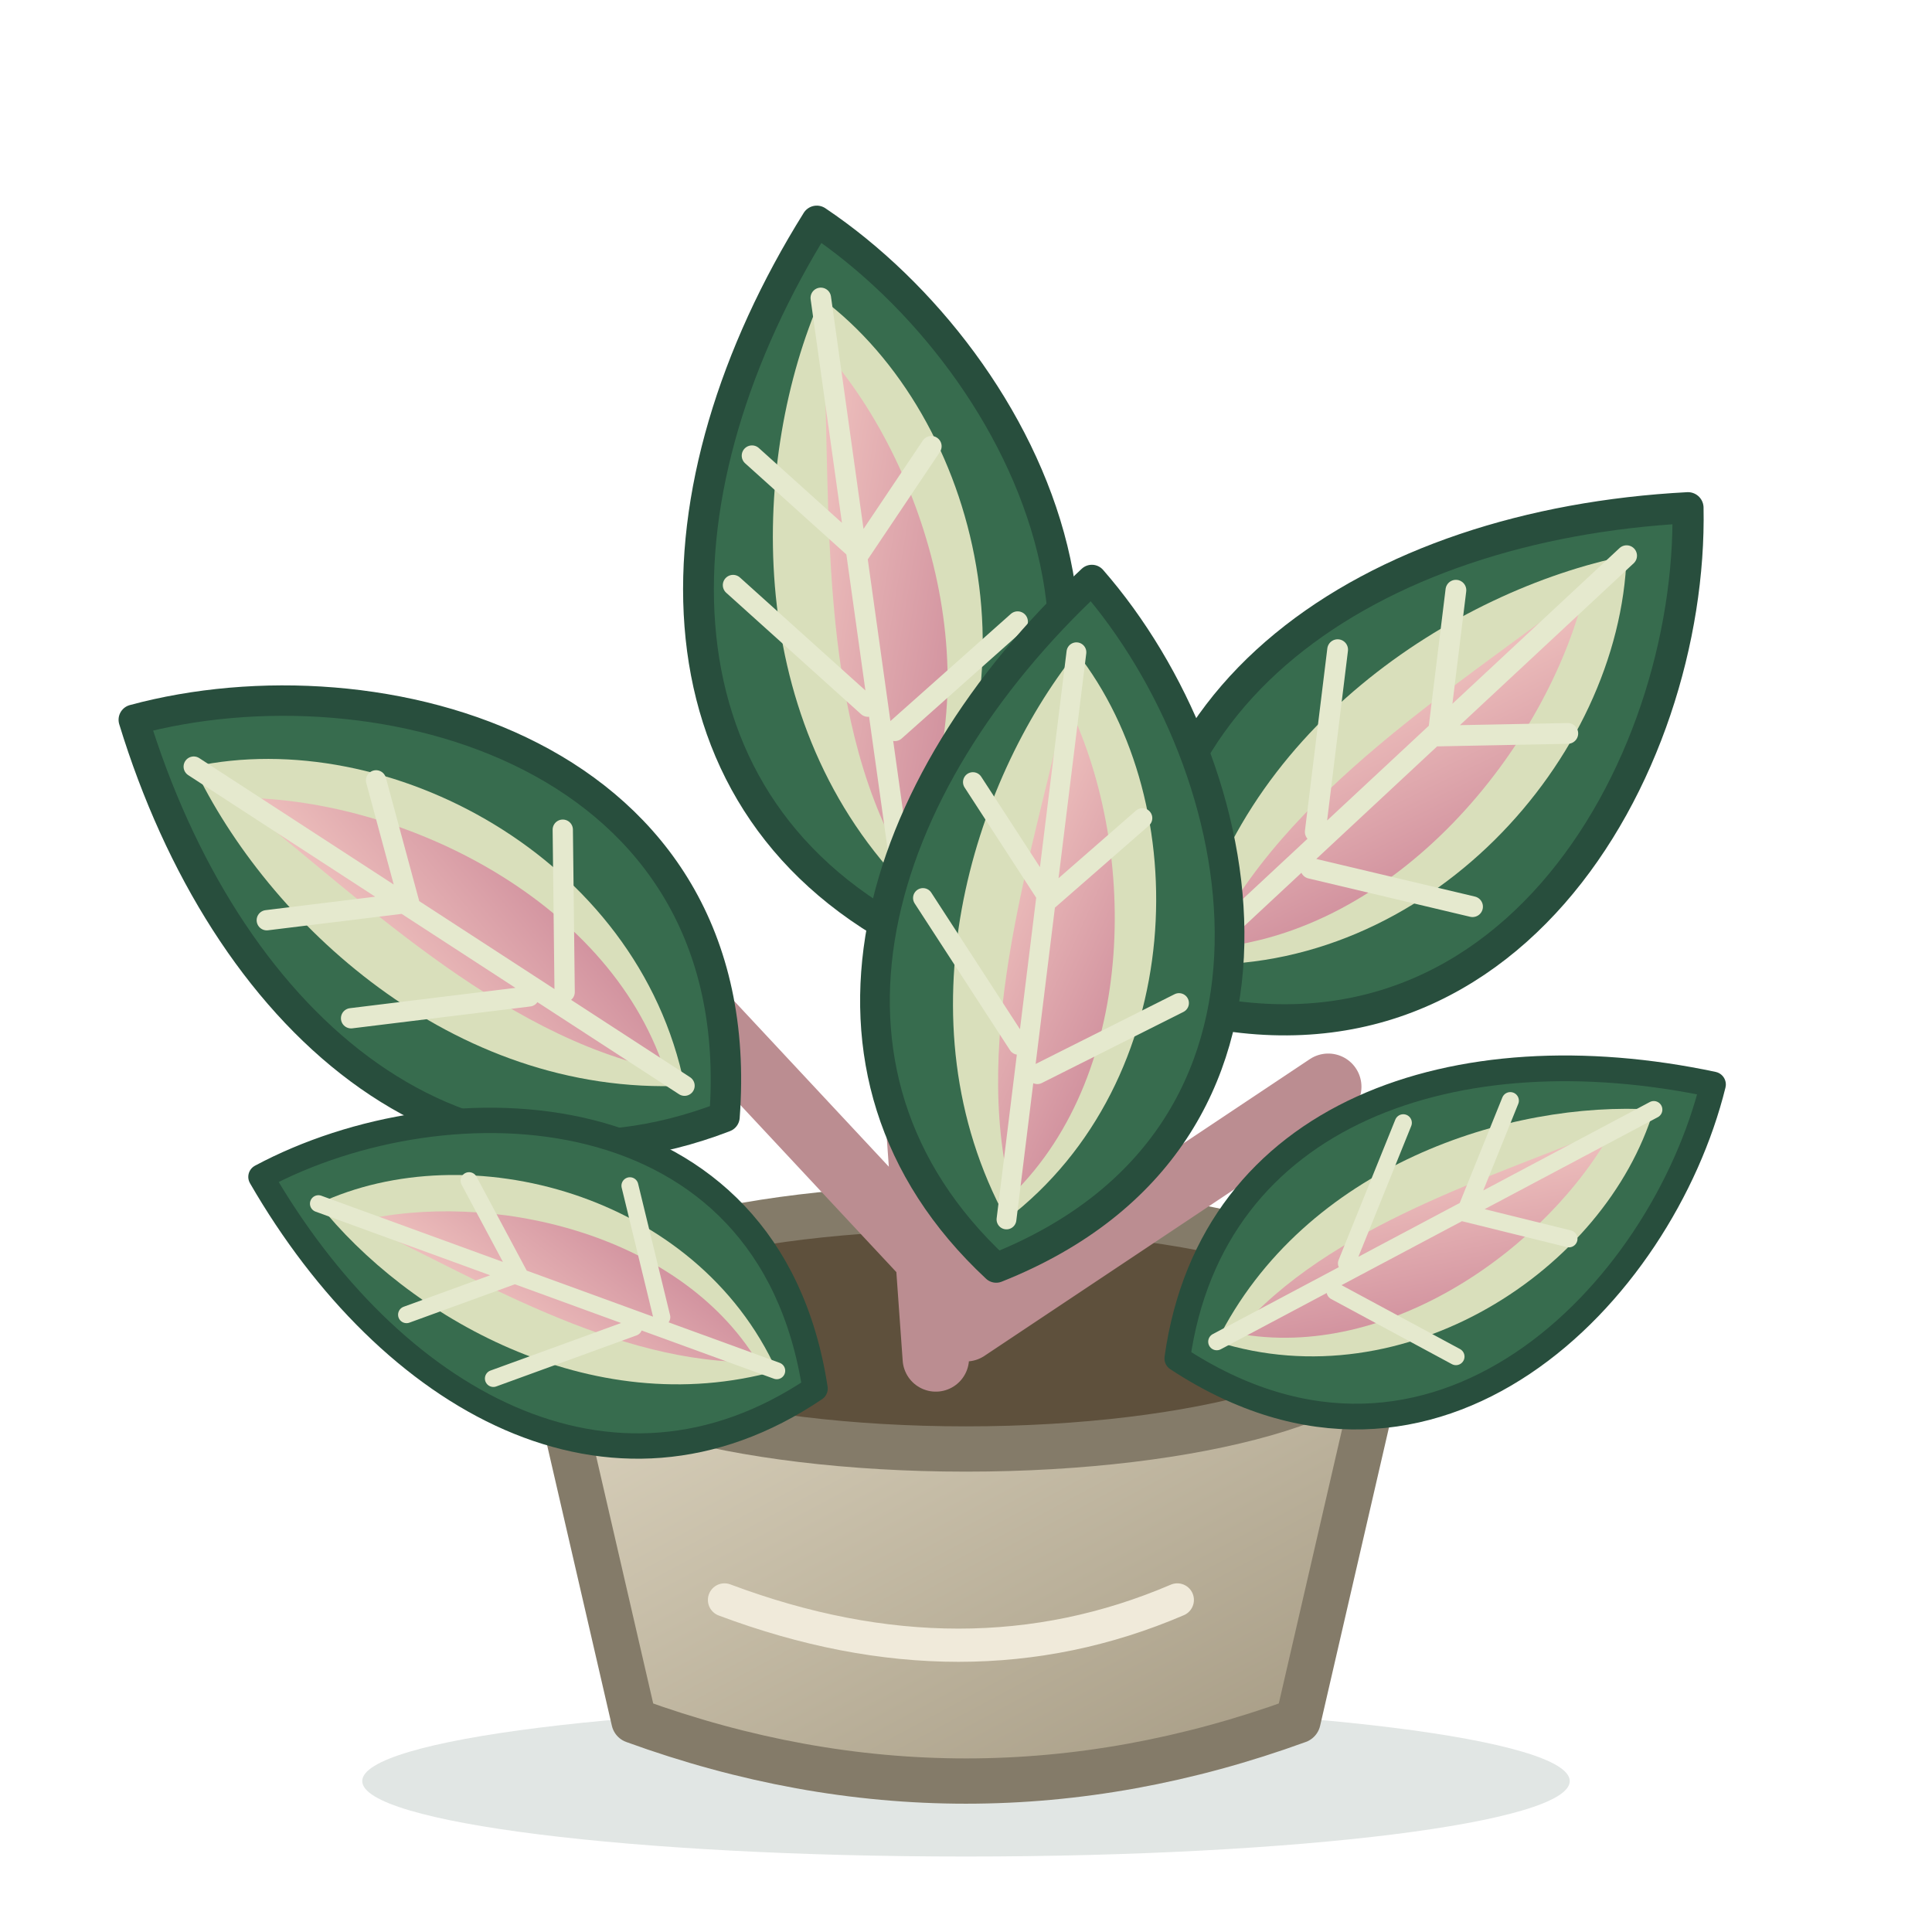
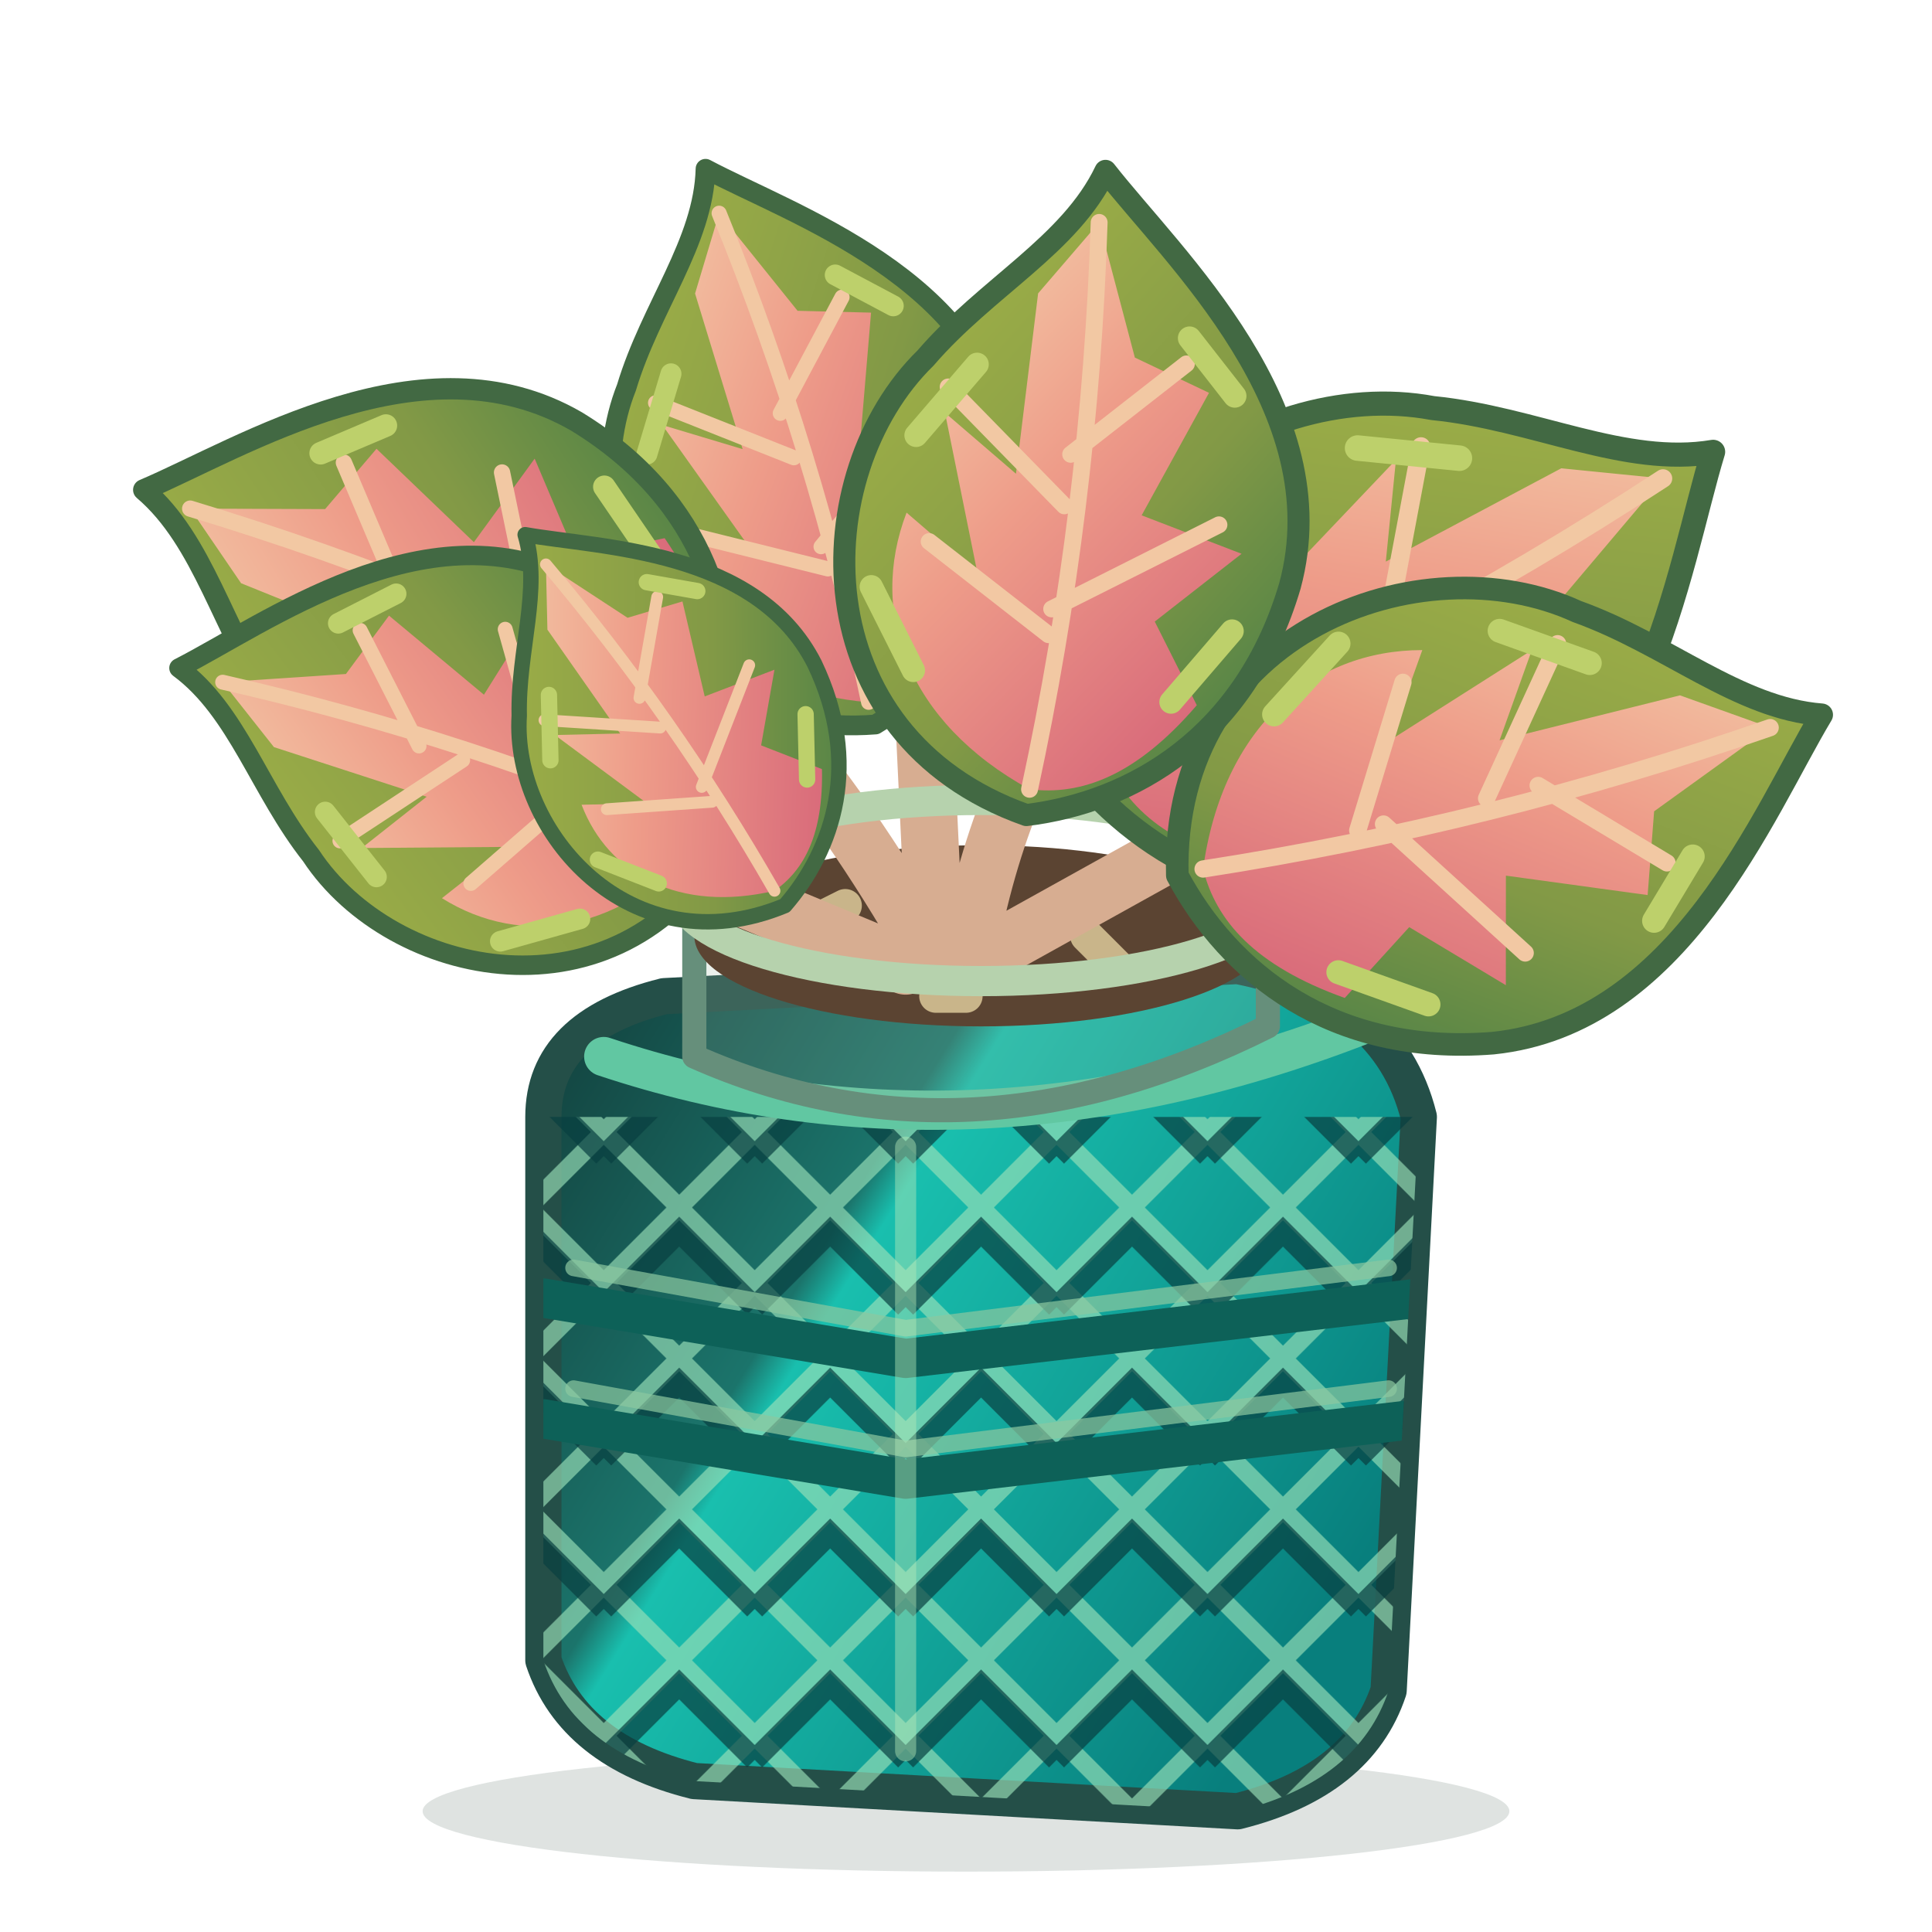
<svg xmlns="http://www.w3.org/2000/svg" viewBox="0 0 64 64" role="img" aria-labelledby="aglaonema-commutatum-alpine-spires-title aglaonema-commutatum-alpine-spires-description" data-plant-slug="aglaonema-commutatum-alpine-spires" focusable="false">
  <defs>
-     <linearGradient id="alpine-spires-pot" x1="0" y1="0" x2="1" y2="1">
-       <stop stop-color="#ded6c1" />
-       <stop offset="1" stop-color="#a29780" />
+     <linearGradient id="alpine-spires-pot" x1="0" y1="0" x2="1" y2="0.6">
+       <stop stop-color="#123d3a" />
+       <stop offset="0.38" stop-color="#1b746b" />
+       <stop offset="0.42" stop-color="#19bfae" />
+       <stop offset="1" stop-color="#087f7d" />
    </linearGradient>
-     <linearGradient id="alpine-spires-blush" x1="0" y1="0" x2="1" y2="1">
-       <stop stop-color="#f0c3bf" />
-       <stop offset="1" stop-color="#cd8b9a" />
+     <linearGradient id="alpine-spires-blush" x1="0" y1="0" x2="0.8" y2="1">
+       <stop stop-color="#f5d4ae" />
+       <stop offset="0.48" stop-color="#ee9c89" />
+       <stop offset="1" stop-color="#d76779" />
    </linearGradient>
+     <linearGradient id="alpine-spires-leaf-green" x1="0" y1="0" x2="1" y2="1">
+       <stop stop-color="#a8b748" />
+       <stop offset="0.6" stop-color="#829946" />
+       <stop offset="1" stop-color="#3e7947" />
+     </linearGradient>
+     <pattern id="alpine-spires-lattice" width="5" height="5" patternUnits="userSpaceOnUse">
+       <path d="M0 2.5 2.5 0 5 2.5 2.5 5Z" fill="none" stroke="#9ae0b8" stroke-width="0.6" opacity="0.65" />
+       <path d="M0 3.3 2.5 0.8 5 3.3" fill="none" stroke="#073f40" stroke-width="0.7" opacity="0.7" />
+     </pattern>
+     <clipPath id="alpine-spires-pot-clip">
+       <path d="M18 37Q18 34 22 33L41 32Q46 33 47 37L46 56Q45 59 41 60L23 59Q19 58 18 55Z" />
+     </clipPath>
    <g id="alpine-spires-leaf" stroke-linejoin="round">
-       <path d="M0 0C-10-6-9-18-2-28C6-22 12-8 0 0Z" fill="#376c4e" stroke="#284e3d" stroke-width="1.2" />
-       <path d="M0-2C-6-9-5-19-2-25C4-20 6-9 0-2Z" fill="#d9dfbb" />
-       <path d="M0-3C-3-9-2-17-2-23C2-18 4-9 0-3Z" fill="url(#alpine-spires-blush)" />
-       <path d="M0-2-2-25M-1-9-6-14M-1-15-5-19M0-8 5-12M-1-15 2-19" fill="none" stroke="#e5e9ce" stroke-width="0.8" stroke-linecap="round" />
+       <path d="M0 0C-9-2-10-12-6-17C-4-20-1-22 0-25C3-22 10-17 9-10C8-4 4-1 0 0Z" fill="url(#alpine-spires-leaf-green)" stroke="#426943" stroke-width="0.85" />
+       <path d="M0-1C-5-3-7-7-6-11L-3-9-5-15-2-13-2-20 0-23 2-18 5-17 3-12 7-11 4-8 6-5C4-2 2-1 0-1Z" fill="url(#alpine-spires-blush)" />
+       <path d="M0-1Q1-12 0-23M0-7-5-10M0-12-5-16M0-8 6-12M0-14 4-18" fill="none" stroke="#f2c8a3" stroke-width="0.65" stroke-linecap="round" />
+       <path d="M-5-5-7-8M5-5 7-8M-6-14-4-17M4-19 6-17" fill="none" stroke="#bdd06b" stroke-width="0.9" stroke-linecap="round" />
    </g>
  </defs>
  <g stroke-linecap="round" stroke-linejoin="round">
-     <ellipse cx="32" cy="59" rx="20" ry="2.5" fill="#254638" opacity="0.14" />
-     <path d="M18 44H46L43 57Q32 61 21 57Z" fill="url(#alpine-spires-pot)" stroke="#847b69" stroke-width="1.5" />
-     <ellipse cx="32" cy="44" rx="14" ry="4" fill="#5e503c" stroke="#847b69" stroke-width="1.5" />
-     <path d="M31 45 29 17M32 43 18 28M32 40 46 24M32 44 44 36" fill="none" stroke="#bb8d91" stroke-width="2.2" />
-     <use href="#alpine-spires-leaf" transform="translate(30 31) rotate(-3) scale(0.85)" />
-     <use href="#alpine-spires-leaf" transform="translate(38 33) rotate(52) scale(0.86)" />
-     <use href="#alpine-spires-leaf" transform="translate(24 37) rotate(-52) scale(0.84)" />
-     <use href="#alpine-spires-leaf" transform="translate(33 42) rotate(12) scale(0.82)" />
-     <use href="#alpine-spires-leaf" transform="translate(39 45) rotate(67) scale(0.71)" />
-     <use href="#alpine-spires-leaf" transform="translate(27 46) rotate(-65) scale(0.7)" />
-     <path d="M24 53Q32 56 39 53" fill="none" stroke="#f0eada" stroke-width="1.1" />
+     <ellipse cx="32" cy="60" rx="18" ry="2" fill="#254638" opacity="0.15" />
+     <path d="M18 37Q18 34 22 33L41 32Q46 33 47 37L46 56Q45 59 41 60L23 59Q19 58 18 55Z" fill="url(#alpine-spires-pot)" stroke="#244f48" stroke-width="1.2" />
+     <g clip-path="url(#alpine-spires-pot-clip)">
+       <path d="M18 37H48V60H18Z" fill="url(#alpine-spires-lattice)" />
+       <path d="M18 43 30 45 47 43M18 47 30 49 47 47" fill="none" stroke="#0d6158" stroke-width="1.3" />
+       <path d="M19 42 30 44 46 42M19 46 30 48 46 46" fill="none" stroke="#8cc8a0" stroke-width="0.55" opacity="0.7" />
+       <path d="M30 38V58" stroke="#b3e8b9" stroke-width="0.7" opacity="0.45" />
+     </g>
+     <path d="M20 35Q32 39 45 34" fill="none" stroke="#61c7a2" stroke-width="1.3" />
+     <path d="M23 30V35Q32 39 42 34V29" fill="#9cb7a0" opacity="0.2" />
+     <path d="M23 30V35Q32 39 42 34V29" fill="none" stroke="#668f7b" stroke-width="0.8" />
+     <ellipse cx="32.5" cy="31" rx="9.5" ry="3" fill="#5b4432" />
+     <path d="M26 31 28 30M36 31 37 32M31 33 32 33" fill="none" stroke="#c9b58a" stroke-width="1.1" />
+     <path d="M31 32Q26 23 20 19M32 32Q34 20 44 16M31 32 30 11M32 32 41 27M30 32 18 27" fill="none" stroke="#d7ad91" stroke-width="1.9" />
+     <ellipse cx="32.5" cy="29.5" rx="10" ry="3" fill="none" stroke="#b6d2ad" stroke-width="1" />
+     <use href="#alpine-spires-leaf" transform="translate(29 24) rotate(-17) scale(0.77)" />
+     <use href="#alpine-spires-leaf" transform="translate(36 26) rotate(62) scale(0.94)" />
+     <use href="#alpine-spires-leaf" transform="translate(24 24) rotate(-68) scale(0.83)" />
+     <use href="#alpine-spires-leaf" transform="translate(24 28) rotate(-72) scale(0.76)" />
+     <use href="#alpine-spires-leaf" transform="translate(39 29) rotate(76) scale(0.88)" />
+     <use href="#alpine-spires-leaf" transform="translate(34 27) rotate(7) scale(0.86)" />
+     <use href="#alpine-spires-leaf" transform="translate(26 30) rotate(-35) scale(0.6)" />
  </g>
</svg>
